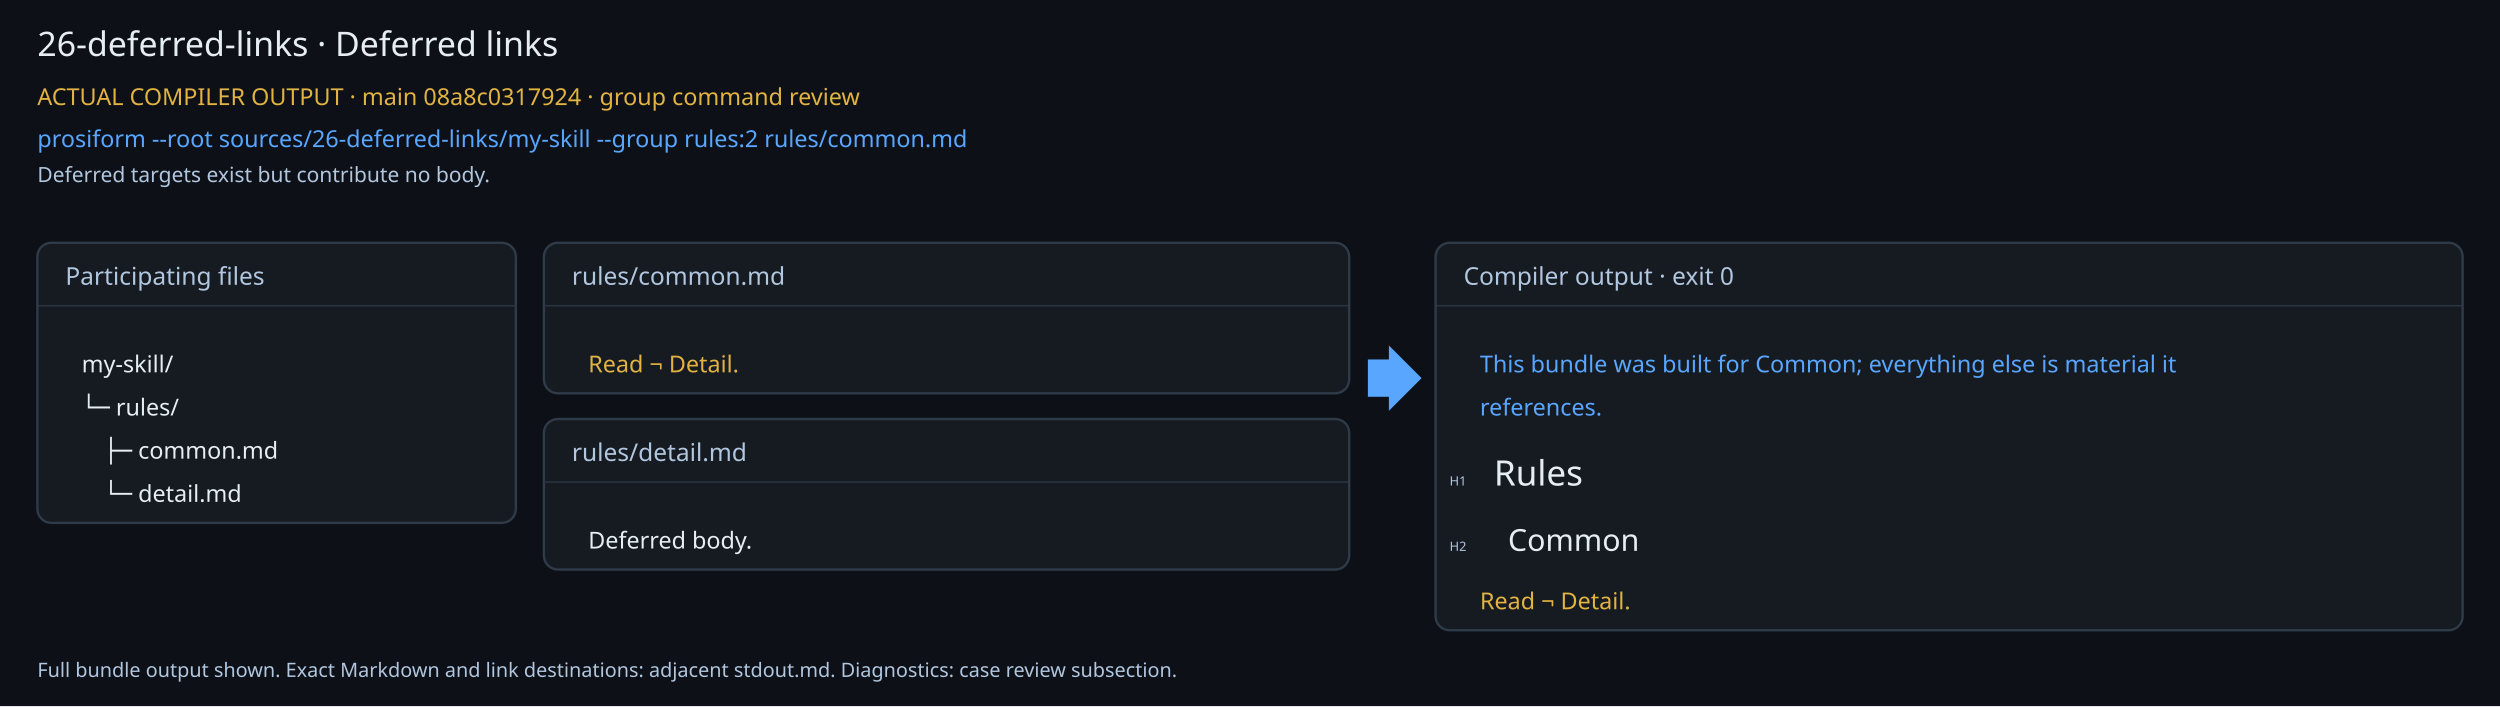
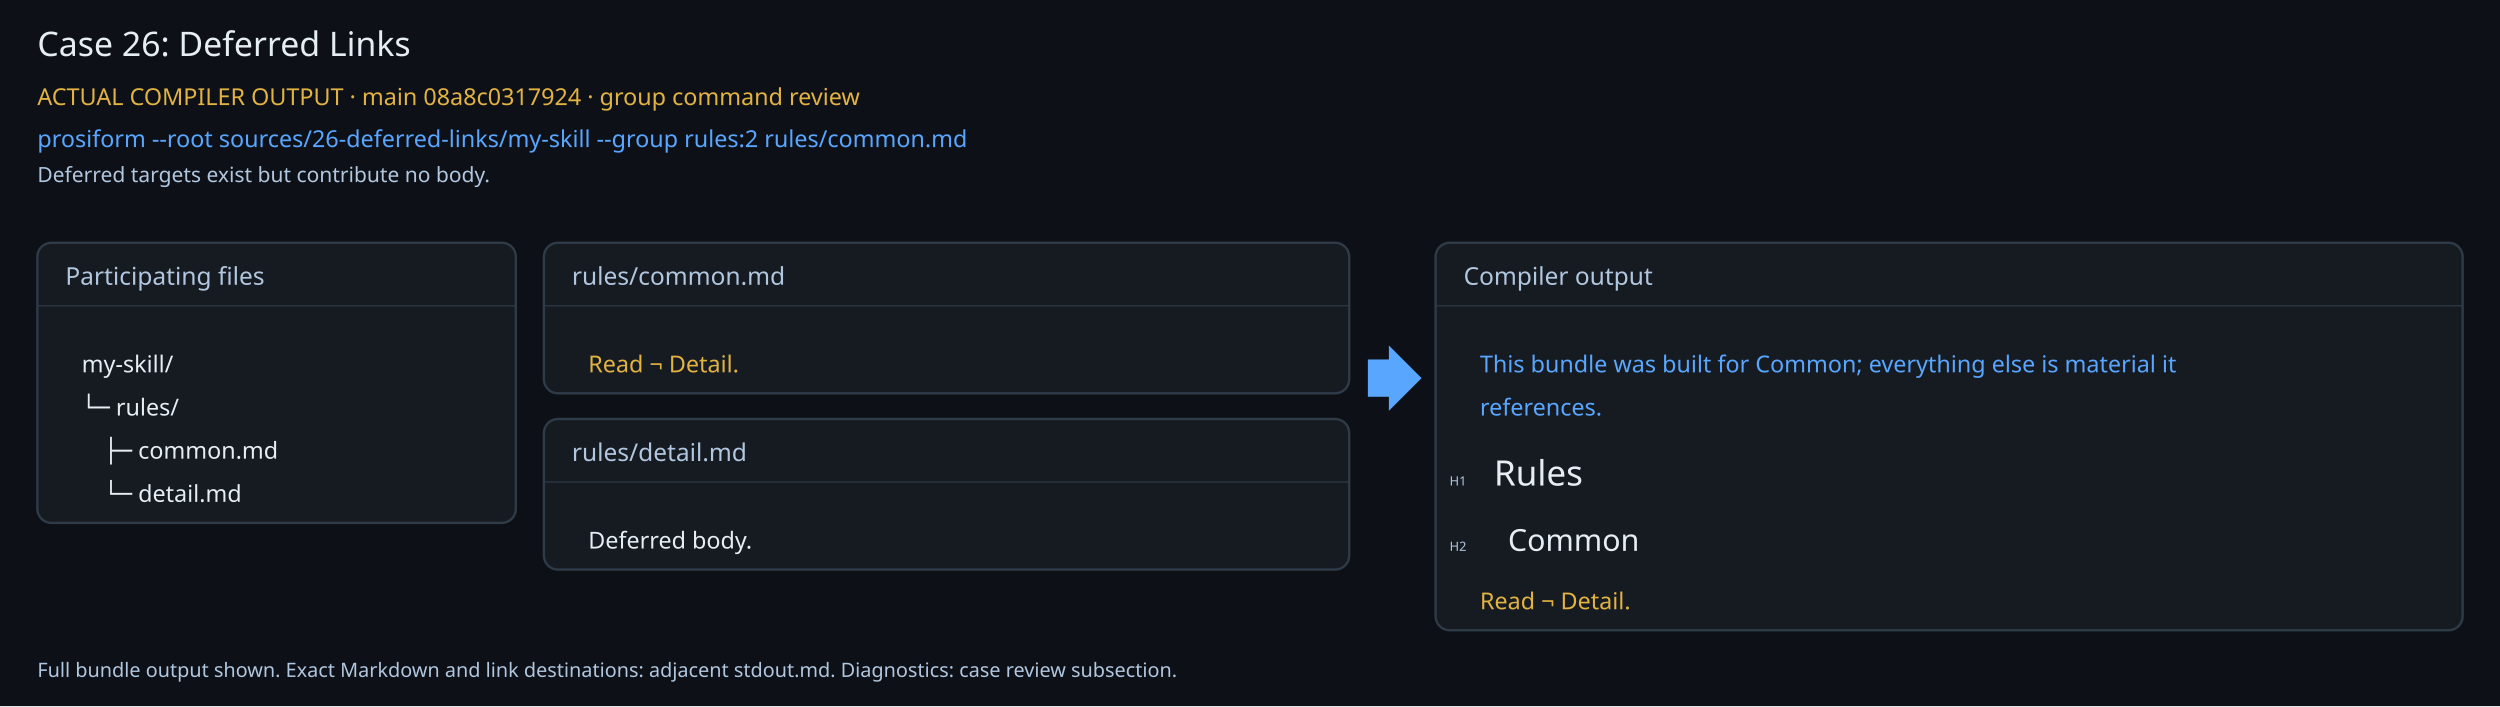
<svg xmlns="http://www.w3.org/2000/svg" width="2142" height="605" viewBox="0 0 2142 605" role="img" aria-labelledby="title desc">
  <rect width="2142" height="605" fill="#0d1117" />
  <g font-family="IBM Plex Mono" xml:space="preserve">
-     <text x="32" y="48" font-size="29" fill="#e6edf3" font-weight="400">26-deferred-links · Deferred links</text>
+     <text x="32" y="48" font-size="29" fill="#e6edf3" font-weight="400">Case 26: Deferred Links</text>
    <text x="32" y="90" font-size="20" fill="#e3b341" font-weight="400">ACTUAL COMPILER OUTPUT · main 08a8c0317924 · group command review</text>
    <text x="32" y="126" font-size="20" fill="#58a6ff" font-weight="400">prosiform --root sources/26-deferred-links/my-skill --group rules:2 rules/common.md</text>
    <text x="32" y="156" font-size="18" fill="#b1c6df" font-weight="400">Deferred targets exist but contribute no body.</text>
    <rect x="32" y="208" width="410" height="240" rx="12" fill="#161b22" stroke="#303b49" stroke-width="2" />
    <text x="56" y="244" font-size="21" fill="#b1c6df" font-weight="400">Participating files</text>
    <path d="M32 262 H442" stroke="#303b49" />
    <text x="70" y="319" font-size="20" fill="#e6edf3" font-weight="400">my-skill/</text>
    <text x="70" y="356" font-size="20" fill="#e6edf3" font-weight="400">└─ rules/</text>
    <text x="70" y="393" font-size="20" fill="#e6edf3" font-weight="400">   ├─ common.md</text>
    <text x="70" y="430" font-size="20" fill="#e6edf3" font-weight="400">   └─ detail.md</text>
    <rect x="466" y="208" width="690" height="129" rx="12" fill="#161b22" stroke="#303b49" stroke-width="2" />
    <text x="490" y="244" font-size="21" fill="#b1c6df" font-weight="400">rules/common.md</text>
    <path d="M466 262 H1156" stroke="#303b49" />
    <text x="504" y="319" font-size="20" fill="#e3b341" font-weight="400">Read ¬ Detail.</text>
    <rect x="466" y="359" width="690" height="129" rx="12" fill="#161b22" stroke="#303b49" stroke-width="2" />
    <text x="490" y="395" font-size="21" fill="#b1c6df" font-weight="400">rules/detail.md</text>
    <path d="M466 413 H1156" stroke="#303b49" />
    <text x="504" y="470" font-size="20" fill="#e6edf3" font-weight="400">Deferred body.</text>
    <rect x="1230" y="208" width="880" height="332" rx="12" fill="#161b22" stroke="#303b49" stroke-width="2" />
-     <text x="1254" y="244" font-size="21" fill="#b1c6df" font-weight="400">Compiler output · exit 0</text>
+     <text x="1254" y="244" font-size="21" fill="#b1c6df" font-weight="400">Compiler output</text>
    <path d="M1230 262 H2110" stroke="#303b49" />
    <text x="1268" y="319" font-size="20" fill="#58a6ff" font-weight="400">This bundle was built for Common; everything else is material it</text>
    <text x="1268" y="356" font-size="20" fill="#58a6ff" font-weight="400">references.</text>
    <text x="1242" y="416" font-size="11" fill="#b1c6df" font-weight="400">H1</text>
    <text x="1280" y="416" font-size="30" fill="#e6edf3" font-weight="500">Rules</text>
    <text x="1242" y="472" font-size="11" fill="#b1c6df" font-weight="400">H2</text>
    <text x="1292" y="472" font-size="26" fill="#e6edf3" font-weight="500">Common</text>
    <text x="1268" y="522" font-size="20" fill="#e3b341" font-weight="400">Read ¬ Detail.</text>
    <path d="M1172 308 H1190 V296 L1218 324 L1190 352 V340 H1172Z" fill="#58a6ff" />
    <text x="32" y="580" font-size="17" fill="#b1c6df" font-weight="400">Full bundle output shown. Exact Markdown and link destinations: adjacent stdout.md. Diagnostics: case review subsection.</text>
  </g>
</svg>
